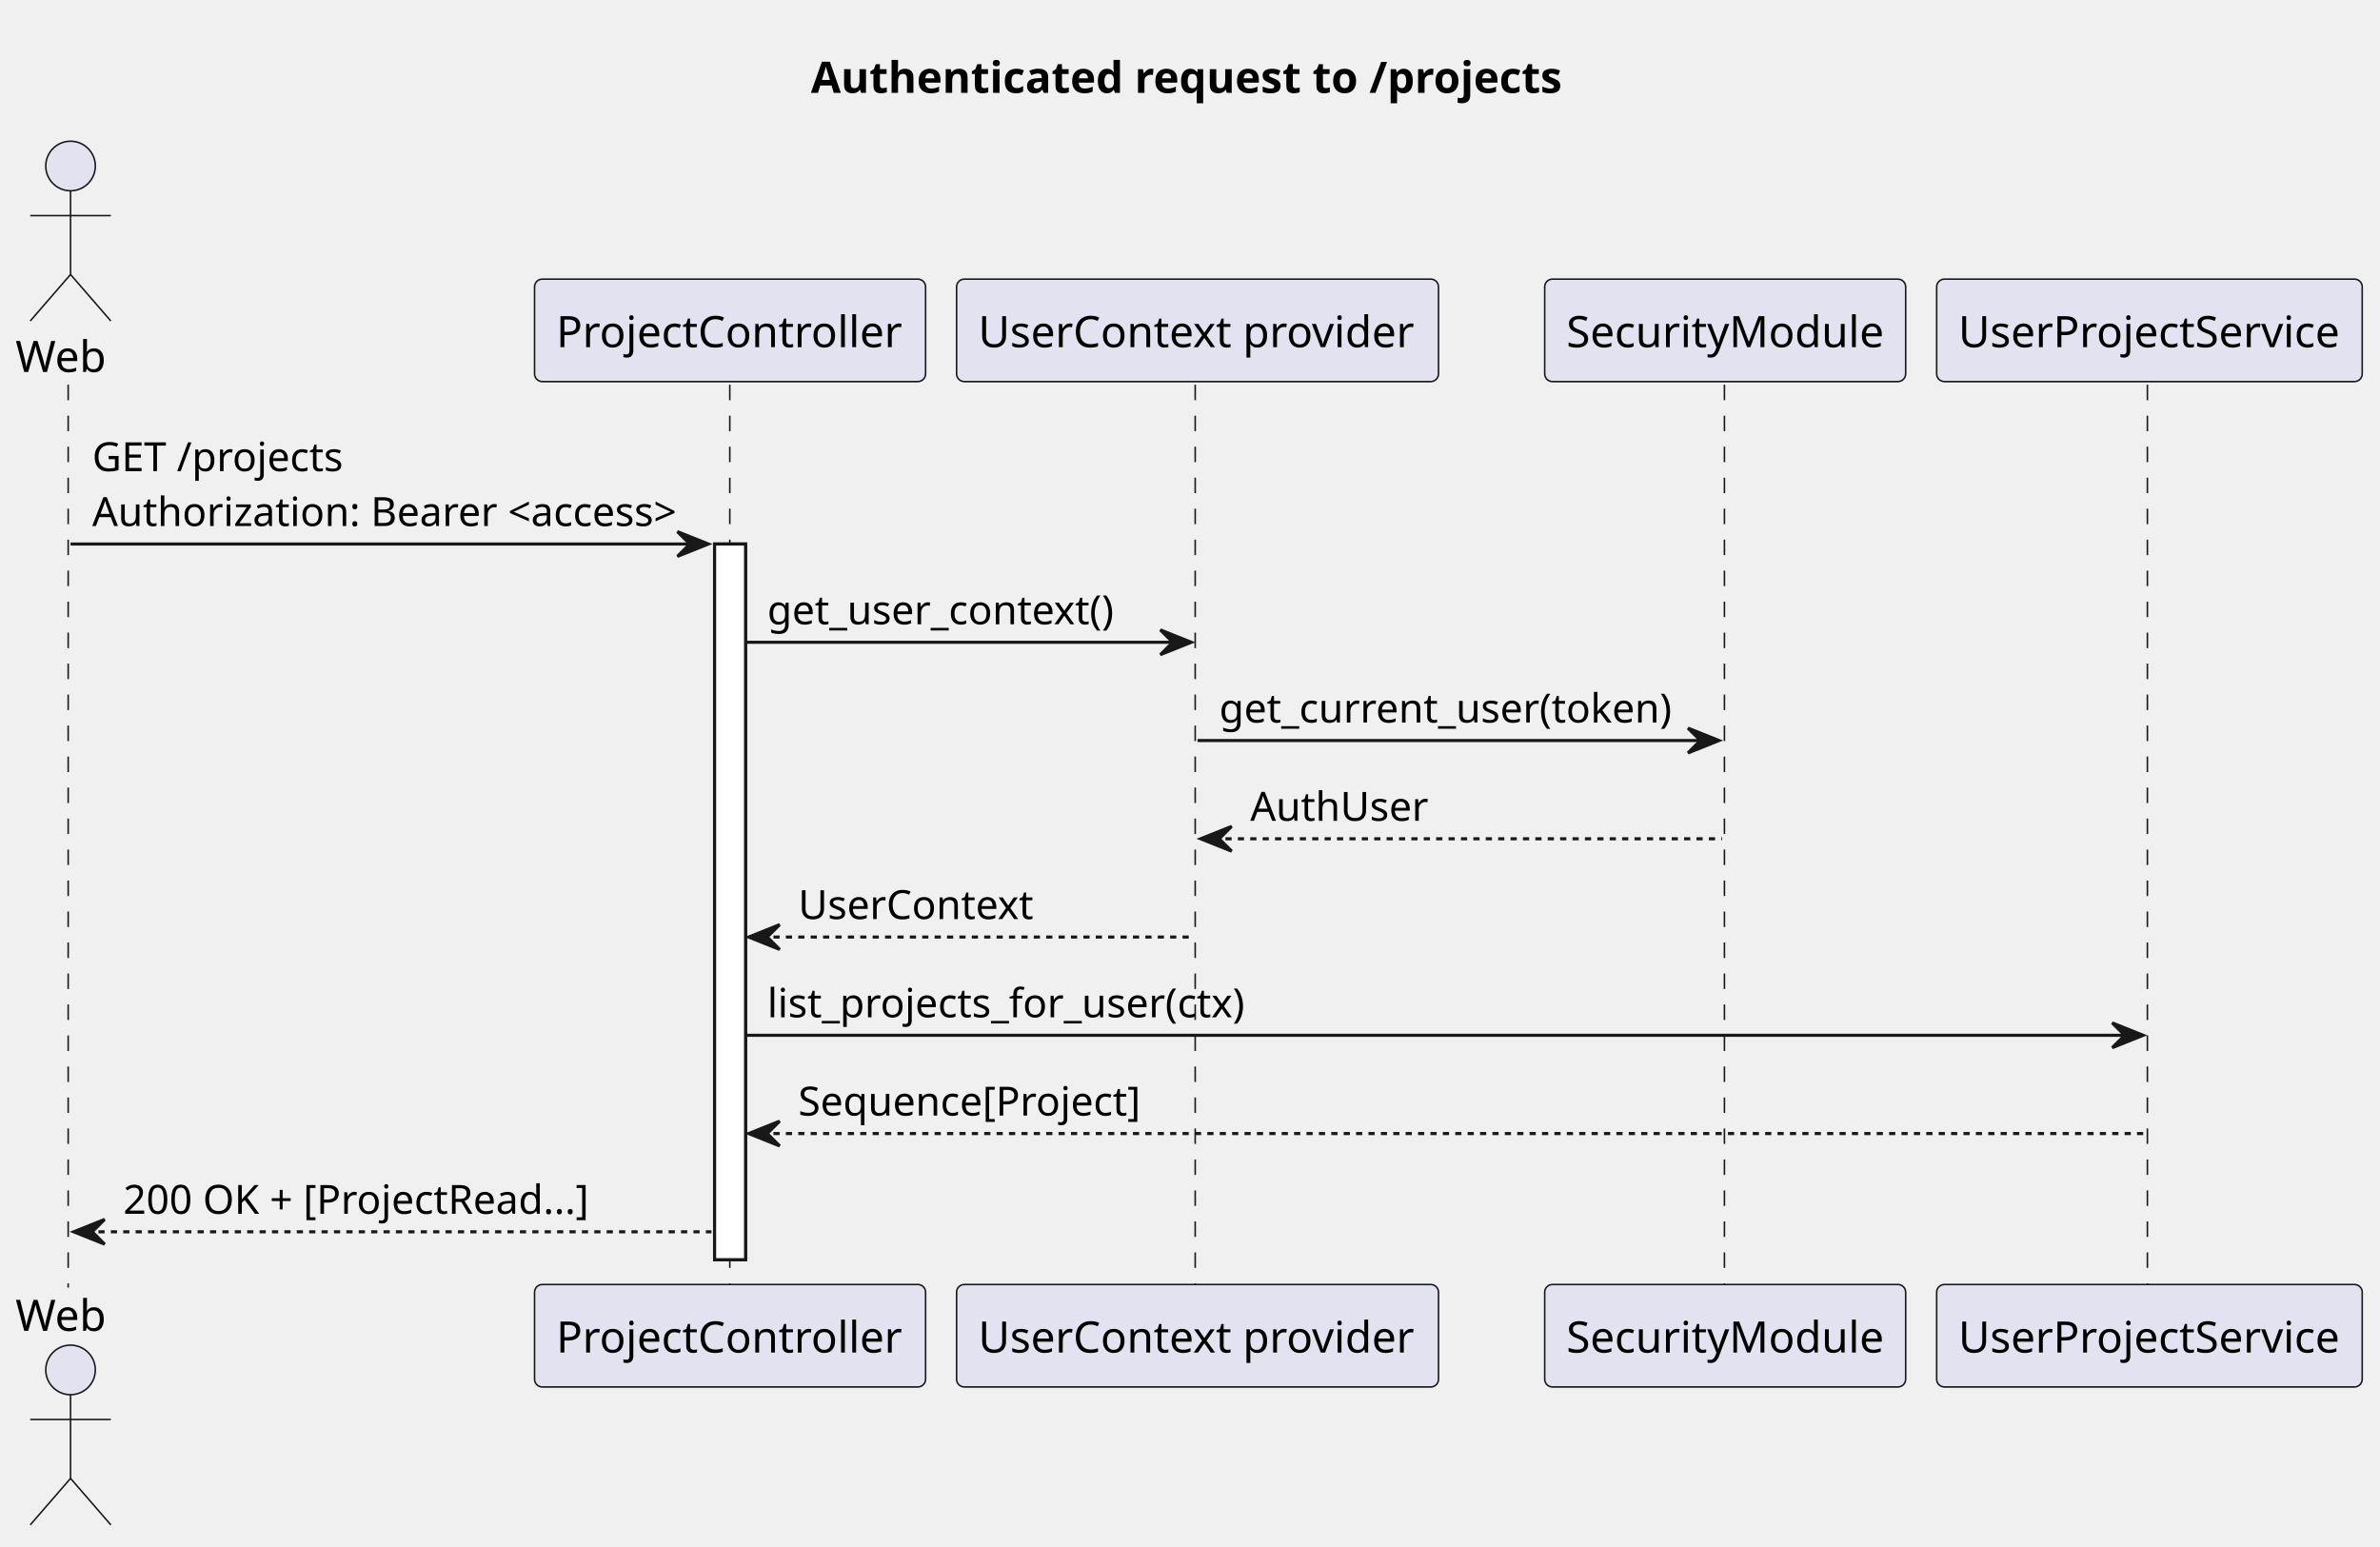
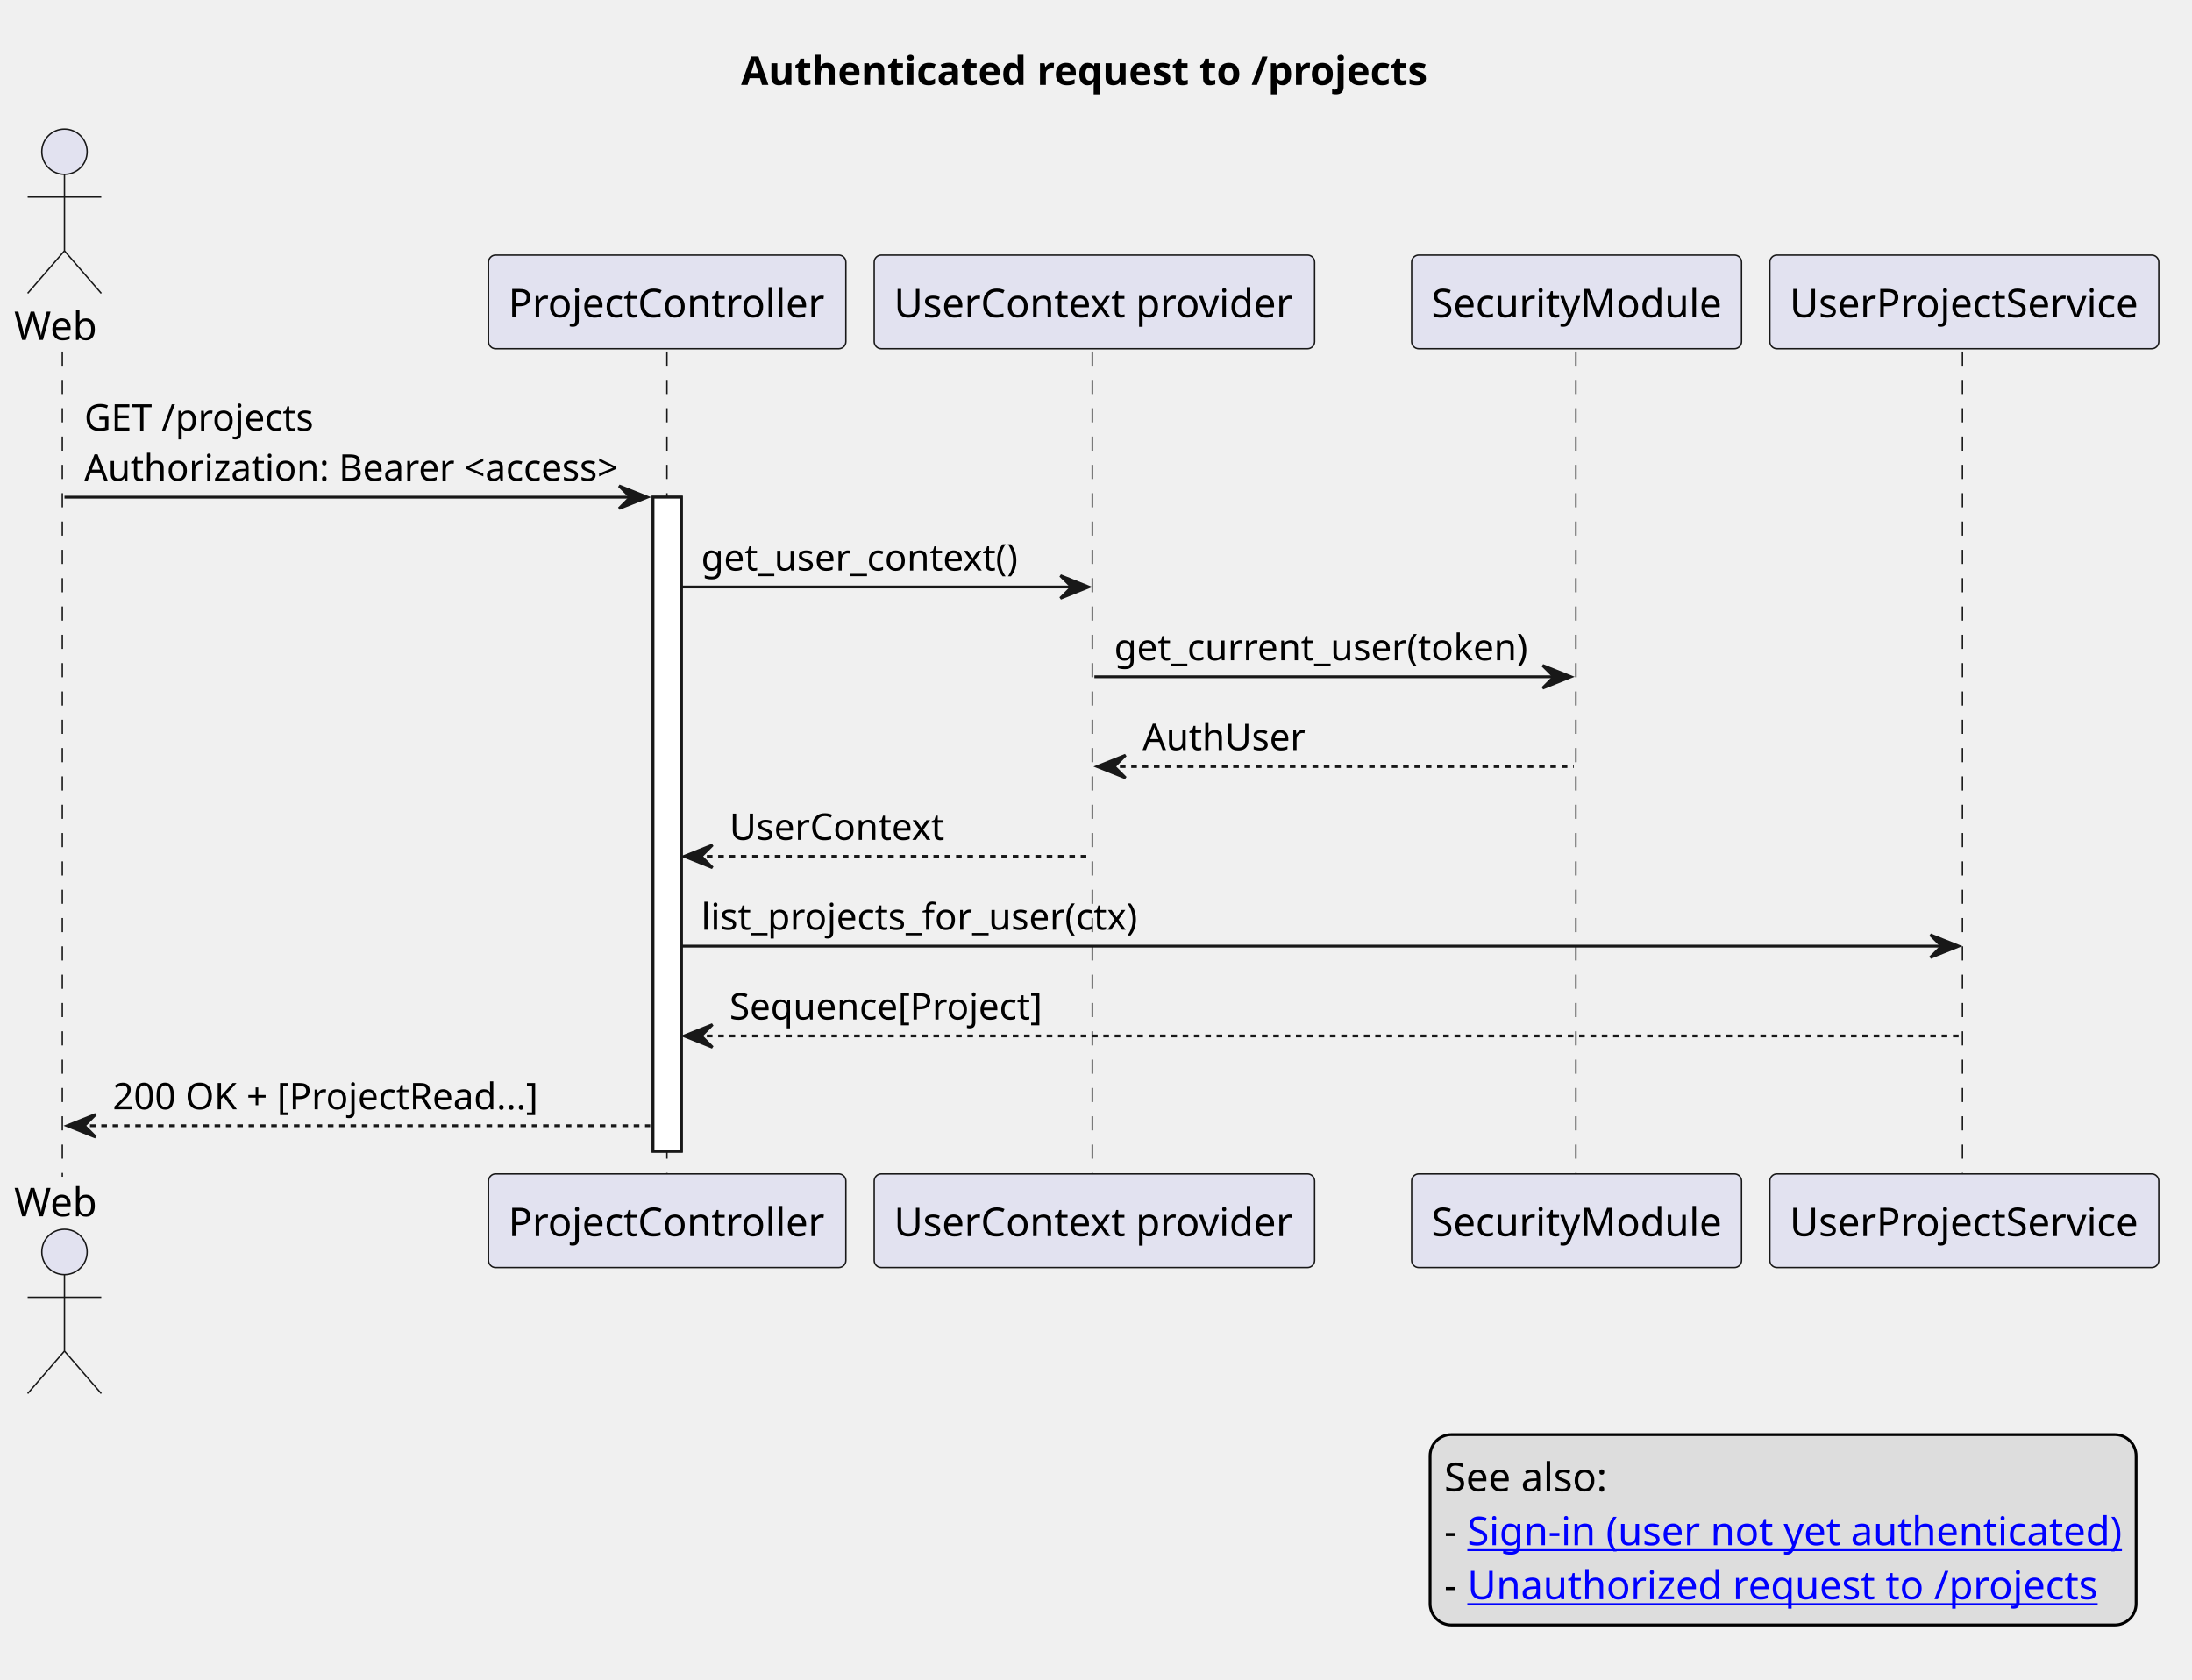
- <svg xmlns="http://www.w3.org/2000/svg" contentStyleType="text/css" data-diagram-type="SEQUENCE" height="499px" preserveAspectRatio="none" style="width:768px;height:499px;background:#FFFFFF;" version="1.1" viewBox="0 0 768 499" width="768px" zoomAndPan="magnify">
+ <svg xmlns="http://www.w3.org/2000/svg" xmlns:xlink="http://www.w3.org/1999/xlink" contentStyleType="text/css" data-diagram-type="SEQUENCE" height="593px" preserveAspectRatio="none" style="width:774px;height:593px;background:#FFFFFF;" version="1.1" viewBox="0 0 774 593" width="774px" zoomAndPan="magnify">
  <defs />
  <g>
    <text fill="#000000" font-family="sans-serif" font-size="14" font-weight="bold" lengthAdjust="spacing" textLength="242.913" x="261.675" y="29.966">Authenticated request to /projects</text>
    <g>
      <rect fill="#FFFFFF" height="230.942" style="stroke:#181818;stroke-width:1;" width="10" x="230.588" y="175.548" />
    </g>
    <g>
      <rect fill="#000000" fill-opacity="0" height="291.354" width="8" x="18.763" y="124.136" />
      <line style="stroke:#181818;stroke-width:0.5;stroke-dasharray:5,5;" x1="22" x2="22" y1="124.136" y2="415.49" />
    </g>
    <g>
      <rect fill="#000000" fill-opacity="0" height="291.354" width="8" x="231.588" y="124.136" />
      <line style="stroke:#181818;stroke-width:0.5;stroke-dasharray:5,5;" x1="235.497" x2="235.497" y1="124.136" y2="415.49" />
    </g>
    <g>
      <rect fill="#000000" fill-opacity="0" height="291.354" width="8" x="382.435" y="124.136" />
      <line style="stroke:#181818;stroke-width:0.5;stroke-dasharray:5,5;" x1="385.679" x2="385.679" y1="124.136" y2="415.49" />
    </g>
    <g>
      <rect fill="#000000" fill-opacity="0" height="291.354" width="8" x="552.698" y="124.136" />
      <line style="stroke:#181818;stroke-width:0.5;stroke-dasharray:5,5;" x1="556.458" x2="556.458" y1="124.136" y2="415.49" />
    </g>
    <g>
      <rect fill="#000000" fill-opacity="0" height="291.354" width="8" x="689.6" y="124.136" />
      <line style="stroke:#181818;stroke-width:0.5;stroke-dasharray:5,5;" x1="692.938" x2="692.938" y1="124.136" y2="415.49" />
    </g>
    <g class="participant participant-head" data-participant="Web">
      <text fill="#000000" font-family="sans-serif" font-size="14" lengthAdjust="spacing" textLength="29.526" x="5" y="120.034">Web</text>
      <ellipse cx="22.763" cy="53.568" fill="#E2E2F0" rx="8" ry="8" style="stroke:#181818;stroke-width:0.5;" />
      <path d="M22.763,61.568 L22.763,88.568 M9.763,69.568 L35.763,69.568 M22.763,88.568 L9.763,103.568 M22.763,88.568 L35.763,103.568" fill="none" style="stroke:#181818;stroke-width:0.5;" />
    </g>
    <g class="participant participant-tail" data-participant="Web">
      <text fill="#000000" font-family="sans-serif" font-size="14" lengthAdjust="spacing" textLength="29.526" x="5" y="429.456">Web</text>
      <ellipse cx="22.763" cy="442.058" fill="#E2E2F0" rx="8" ry="8" style="stroke:#181818;stroke-width:0.5;" />
      <path d="M22.763,450.058 L22.763,477.058 M9.763,458.058 L35.763,458.058 M22.763,477.058 L9.763,492.058 M22.763,477.058 L35.763,492.058" fill="none" style="stroke:#181818;stroke-width:0.5;" />
    </g>
    <g class="participant participant-head" data-participant="ProjectCtl">
      <rect fill="#E2E2F0" height="33.068" rx="2.5" ry="2.5" style="stroke:#181818;stroke-width:0.5;" width="126.182" x="172.497" y="90.068" />
      <text fill="#000000" font-family="sans-serif" font-size="14" lengthAdjust="spacing" textLength="112.182" x="179.497" y="112.034">ProjectController</text>
    </g>
    <g class="participant participant-tail" data-participant="ProjectCtl">
      <rect fill="#E2E2F0" height="33.068" rx="2.5" ry="2.5" style="stroke:#181818;stroke-width:0.5;" width="126.182" x="172.497" y="414.49" />
      <text fill="#000000" font-family="sans-serif" font-size="14" lengthAdjust="spacing" textLength="112.182" x="179.497" y="436.456">ProjectController</text>
    </g>
    <g class="participant participant-head" data-participant="UserCtx">
      <rect fill="#E2E2F0" height="33.068" rx="2.5" ry="2.5" style="stroke:#181818;stroke-width:0.5;" width="155.512" x="308.679" y="90.068" />
      <text fill="#000000" font-family="sans-serif" font-size="14" lengthAdjust="spacing" textLength="141.512" x="315.679" y="112.034">UserContext provider</text>
    </g>
    <g class="participant participant-tail" data-participant="UserCtx">
      <rect fill="#E2E2F0" height="33.068" rx="2.5" ry="2.5" style="stroke:#181818;stroke-width:0.5;" width="155.512" x="308.679" y="414.49" />
      <text fill="#000000" font-family="sans-serif" font-size="14" lengthAdjust="spacing" textLength="141.512" x="315.679" y="436.456">UserContext provider</text>
    </g>
    <g class="participant participant-head" data-participant="Sec">
      <rect fill="#E2E2F0" height="33.068" rx="2.5" ry="2.5" style="stroke:#181818;stroke-width:0.5;" width="116.48" x="498.458" y="90.068" />
      <text fill="#000000" font-family="sans-serif" font-size="14" lengthAdjust="spacing" textLength="102.48" x="505.458" y="112.034">SecurityModule</text>
    </g>
    <g class="participant participant-tail" data-participant="Sec">
      <rect fill="#E2E2F0" height="33.068" rx="2.5" ry="2.5" style="stroke:#181818;stroke-width:0.5;" width="116.48" x="498.458" y="414.49" />
      <text fill="#000000" font-family="sans-serif" font-size="14" lengthAdjust="spacing" textLength="102.48" x="505.458" y="436.456">SecurityModule</text>
    </g>
    <g class="participant participant-head" data-participant="UserProjSvc">
      <rect fill="#E2E2F0" height="33.068" rx="2.5" ry="2.5" style="stroke:#181818;stroke-width:0.5;" width="137.326" x="624.938" y="90.068" />
      <text fill="#000000" font-family="sans-serif" font-size="14" lengthAdjust="spacing" textLength="123.326" x="631.938" y="112.034">UserProjectService</text>
    </g>
    <g class="participant participant-tail" data-participant="UserProjSvc">
      <rect fill="#E2E2F0" height="33.068" rx="2.5" ry="2.5" style="stroke:#181818;stroke-width:0.5;" width="137.326" x="624.938" y="414.49" />
      <text fill="#000000" font-family="sans-serif" font-size="14" lengthAdjust="spacing" textLength="123.326" x="631.938" y="436.456">UserProjectService</text>
    </g>
    <g>
      <rect fill="#FFFFFF" height="230.942" style="stroke:#181818;stroke-width:1;" width="10" x="230.588" y="175.548" />
    </g>
    <g class="message" data-participant-1="Web" data-participant-2="ProjectCtl">
      <polygon fill="#181818" points="218.588,171.548,228.588,175.548,218.588,179.548,222.588,175.548" style="stroke:#181818;stroke-width:1;" />
      <line style="stroke:#181818;stroke-width:1;" x1="22.763" x2="224.588" y1="175.548" y2="175.548" />
      <text fill="#000000" font-family="sans-serif" font-size="13" lengthAdjust="spacing" textLength="81.211" x="29.763" y="152.033">GET /projects</text>
      <text fill="#000000" font-family="sans-serif" font-size="13" lengthAdjust="spacing" textLength="188.825" x="29.763" y="169.739">Authorization: Bearer &lt;access&gt;</text>
    </g>
    <g class="message" data-participant-1="ProjectCtl" data-participant-2="UserCtx">
      <polygon fill="#181818" points="374.435,203.254,384.435,207.254,374.435,211.254,378.435,207.254" style="stroke:#181818;stroke-width:1;" />
      <line style="stroke:#181818;stroke-width:1;" x1="240.588" x2="380.435" y1="207.254" y2="207.254" />
      <text fill="#000000" font-family="sans-serif" font-size="13" lengthAdjust="spacing" textLength="112.06" x="247.588" y="201.445">get_user_context()</text>
    </g>
    <g class="message" data-participant-1="UserCtx" data-participant-2="Sec">
      <polygon fill="#181818" points="544.698,234.96,554.698,238.96,544.698,242.96,548.698,238.96" style="stroke:#181818;stroke-width:1;" />
      <line style="stroke:#181818;stroke-width:1;" x1="386.435" x2="550.698" y1="238.96" y2="238.96" />
      <text fill="#000000" font-family="sans-serif" font-size="13" lengthAdjust="spacing" textLength="146.263" x="393.435" y="233.151">get_current_user(token)</text>
    </g>
    <g class="message" data-participant-1="Sec" data-participant-2="UserCtx">
      <polygon fill="#181818" points="397.435,266.666,387.435,270.666,397.435,274.666,393.435,270.666" style="stroke:#181818;stroke-width:1;" />
      <line style="stroke:#181818;stroke-width:1;stroke-dasharray:2,2;" x1="391.435" x2="555.698" y1="270.666" y2="270.666" />
      <text fill="#000000" font-family="sans-serif" font-size="13" lengthAdjust="spacing" textLength="57.499" x="403.435" y="264.857">AuthUser</text>
    </g>
    <g class="message" data-participant-1="UserCtx" data-participant-2="ProjectCtl">
      <polygon fill="#181818" points="251.588,298.372,241.588,302.372,251.588,306.372,247.588,302.372" style="stroke:#181818;stroke-width:1;" />
      <line style="stroke:#181818;stroke-width:1;stroke-dasharray:2,2;" x1="245.588" x2="385.435" y1="302.372" y2="302.372" />
      <text fill="#000000" font-family="sans-serif" font-size="13" lengthAdjust="spacing" textLength="76.141" x="257.588" y="296.563">UserContext</text>
    </g>
    <g class="message" data-participant-1="ProjectCtl" data-participant-2="UserProjSvc">
      <polygon fill="#181818" points="681.6,330.078,691.6,334.078,681.6,338.078,685.6,334.078" style="stroke:#181818;stroke-width:1;" />
      <line style="stroke:#181818;stroke-width:1;" x1="240.588" x2="687.6" y1="334.078" y2="334.078" />
      <text fill="#000000" font-family="sans-serif" font-size="13" lengthAdjust="spacing" textLength="154.297" x="247.588" y="328.269">list_projects_for_user(ctx)</text>
    </g>
    <g class="message" data-participant-1="UserProjSvc" data-participant-2="ProjectCtl">
      <polygon fill="#181818" points="251.588,361.784,241.588,365.784,251.588,369.784,247.588,365.784" style="stroke:#181818;stroke-width:1;" />
      <line style="stroke:#181818;stroke-width:1;stroke-dasharray:2,2;" x1="245.588" x2="692.6" y1="365.784" y2="365.784" />
      <text fill="#000000" font-family="sans-serif" font-size="13" lengthAdjust="spacing" textLength="110.708" x="257.588" y="359.975">Sequence[Project]</text>
    </g>
    <g class="message" data-participant-1="ProjectCtl" data-participant-2="Web">
      <polygon fill="#181818" points="33.763,393.49,23.763,397.49,33.763,401.49,29.763,397.49" style="stroke:#181818;stroke-width:1;" />
      <line style="stroke:#181818;stroke-width:1;stroke-dasharray:2,2;" x1="27.763" x2="229.588" y1="397.49" y2="397.49" />
      <text fill="#000000" font-family="sans-serif" font-size="13" lengthAdjust="spacing" textLength="150.514" x="39.763" y="391.681">200 OK + [ProjectRead...]</text>
    </g>
+     <rect fill="#DDDDDD" height="67.204" rx="7.5" ry="7.5" style="stroke:#000000;stroke-width:1;" width="249.301" x="504.962" y="506.558" />
+     <text fill="#000000" font-family="sans-serif" font-size="14" lengthAdjust="spacing" textLength="57.512" x="509.962" y="526.524">See also:</text>
+     <text fill="#000000" font-family="sans-serif" font-size="14" lengthAdjust="spacing" textLength="4.508" x="509.962" y="545.592">-</text>
+     <a href="sign-in-no-auth.svg" target="_top" title="sign-in-no-auth.svg" xlink:actuate="onRequest" xlink:href="sign-in-no-auth.svg" xlink:show="new" xlink:title="sign-in-no-auth.svg" xlink:type="simple">
+       <text fill="#0000FF" font-family="sans-serif" font-size="14" lengthAdjust="spacing" text-decoration="underline" textLength="231.153" x="518.11" y="545.592">Sign-in (user not yet authenticated)</text>
+     </a>
+     <text fill="#000000" font-family="sans-serif" font-size="14" lengthAdjust="spacing" textLength="4.508" x="509.962" y="564.66">-</text>
+     <a href="unauthorized.svg" target="_top" title="unauthorized.svg" xlink:actuate="onRequest" xlink:href="unauthorized.svg" xlink:show="new" xlink:title="unauthorized.svg" xlink:type="simple">
+       <text fill="#0000FF" font-family="sans-serif" font-size="14" lengthAdjust="spacing" text-decoration="underline" textLength="223.145" x="518.11" y="564.66">Unauthorized request to /projects</text>
+     </a>
  </g>
</svg>
